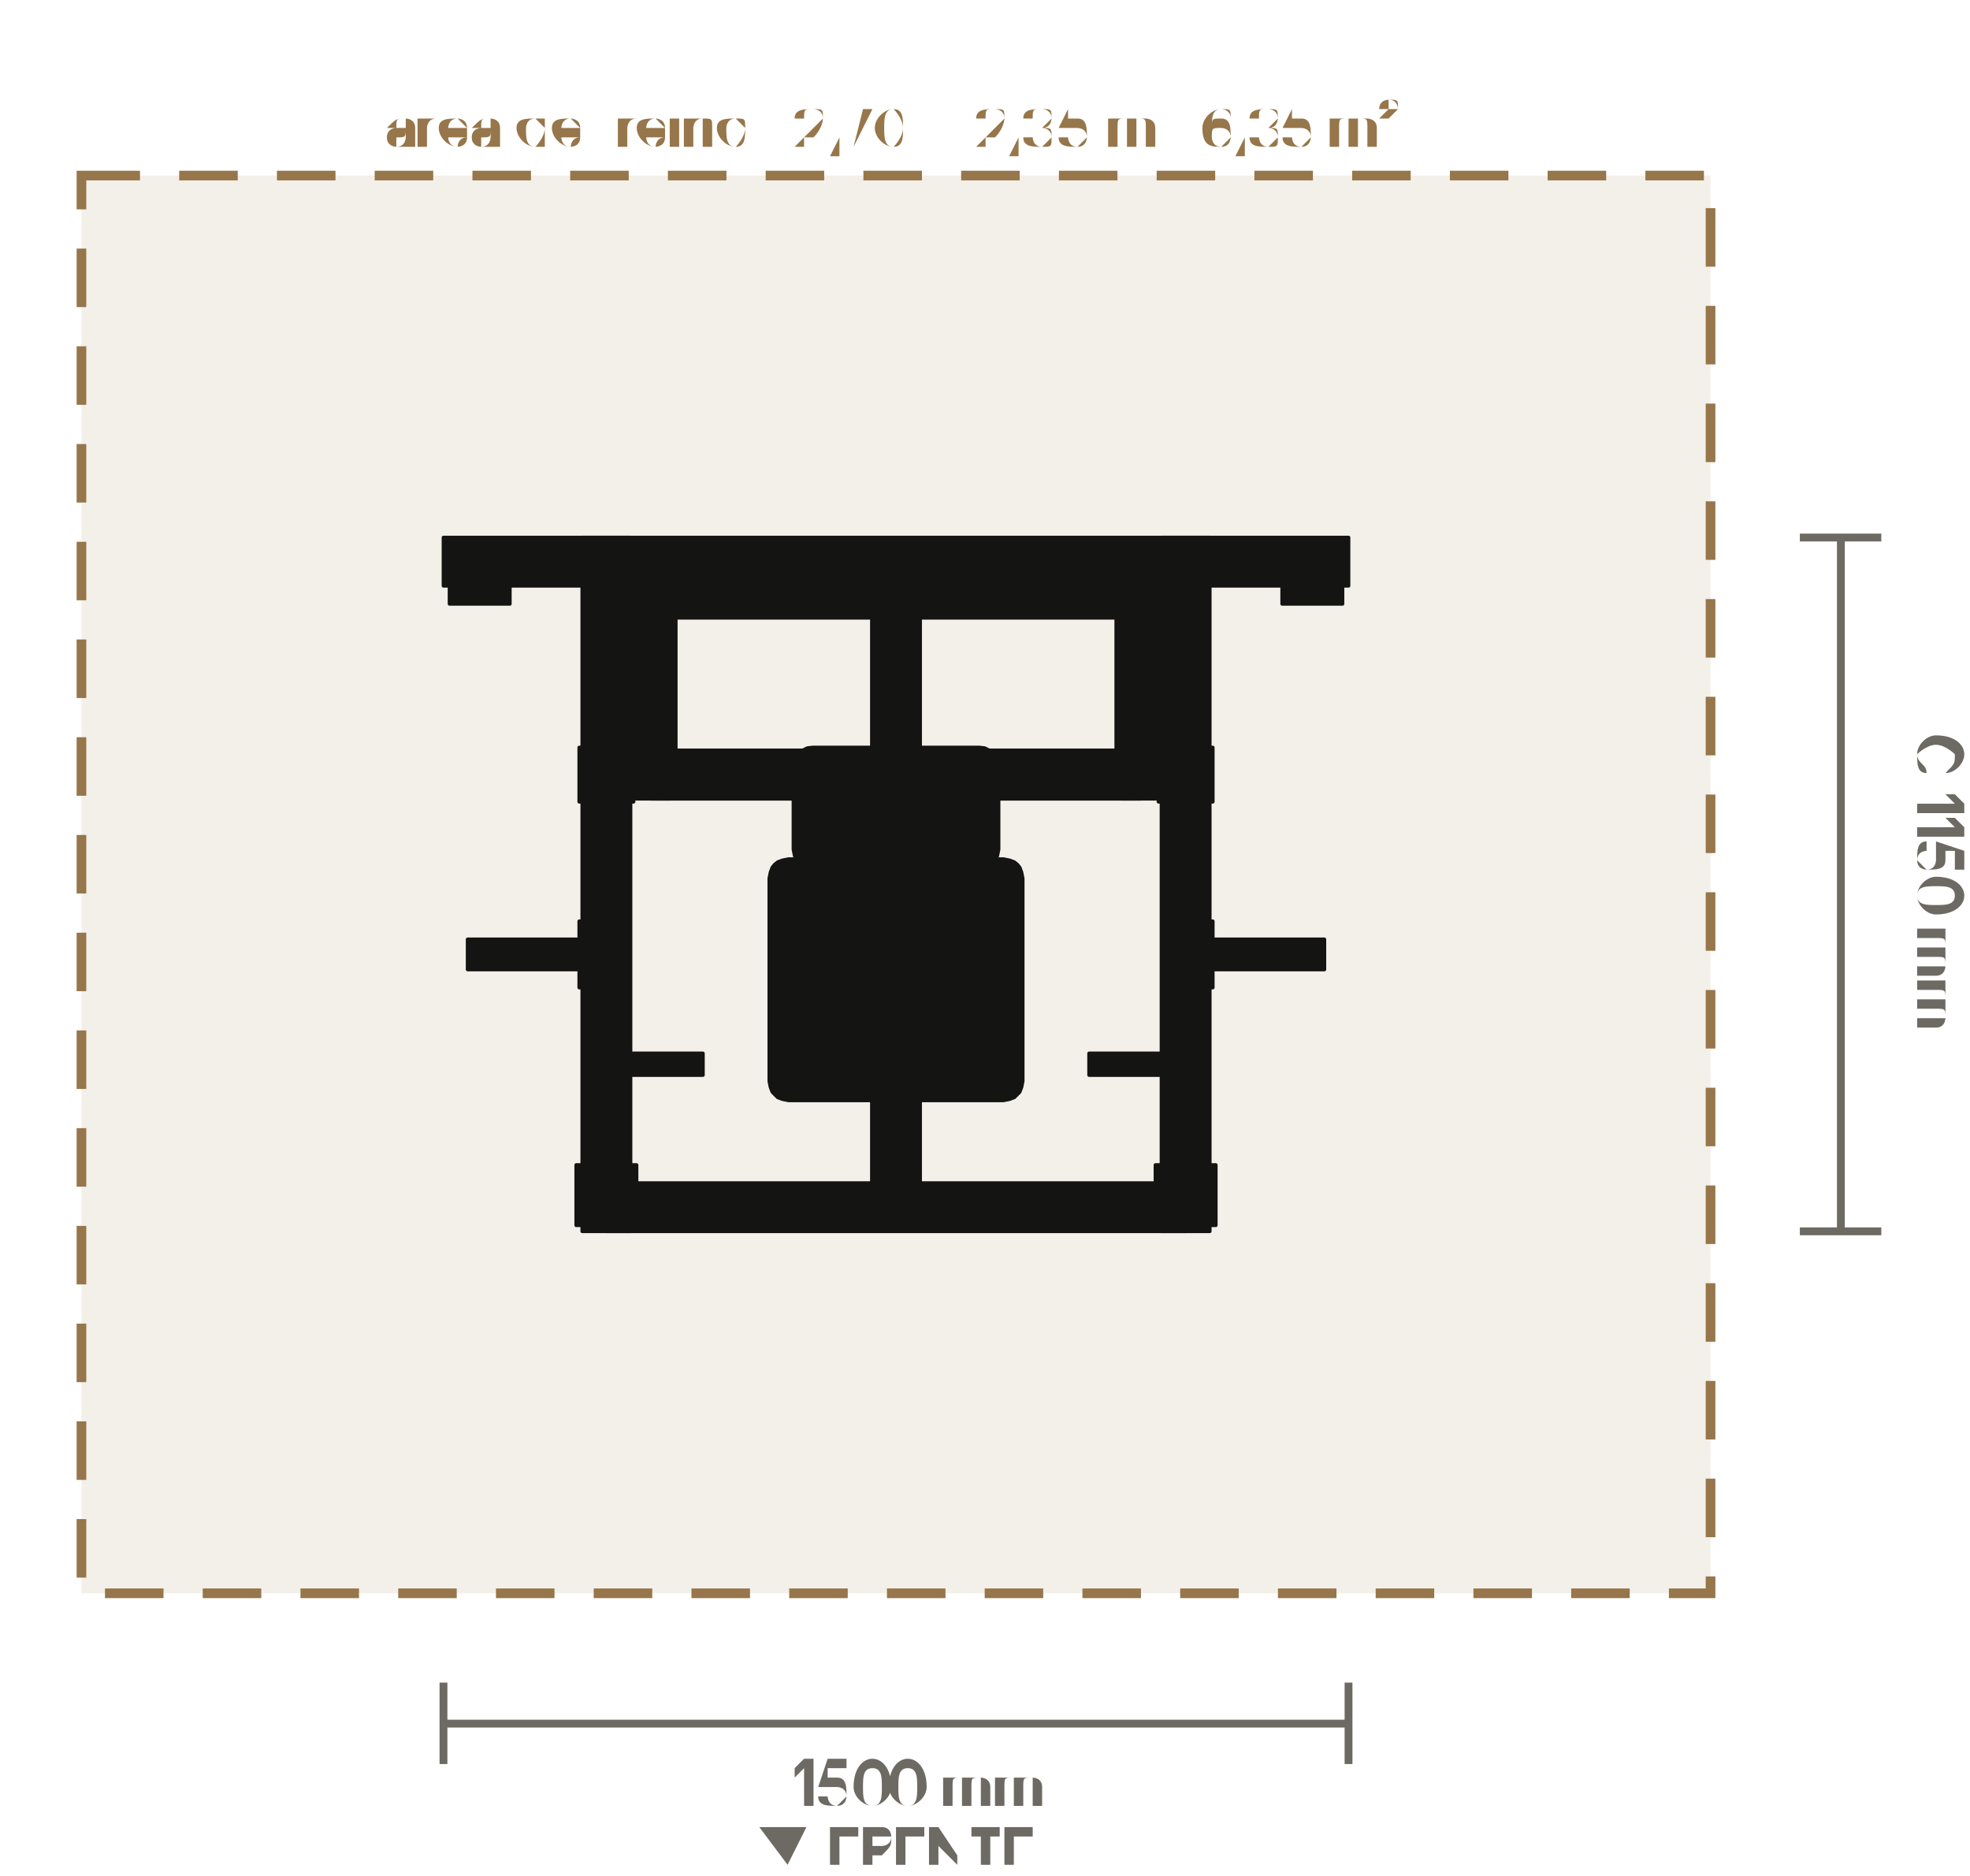
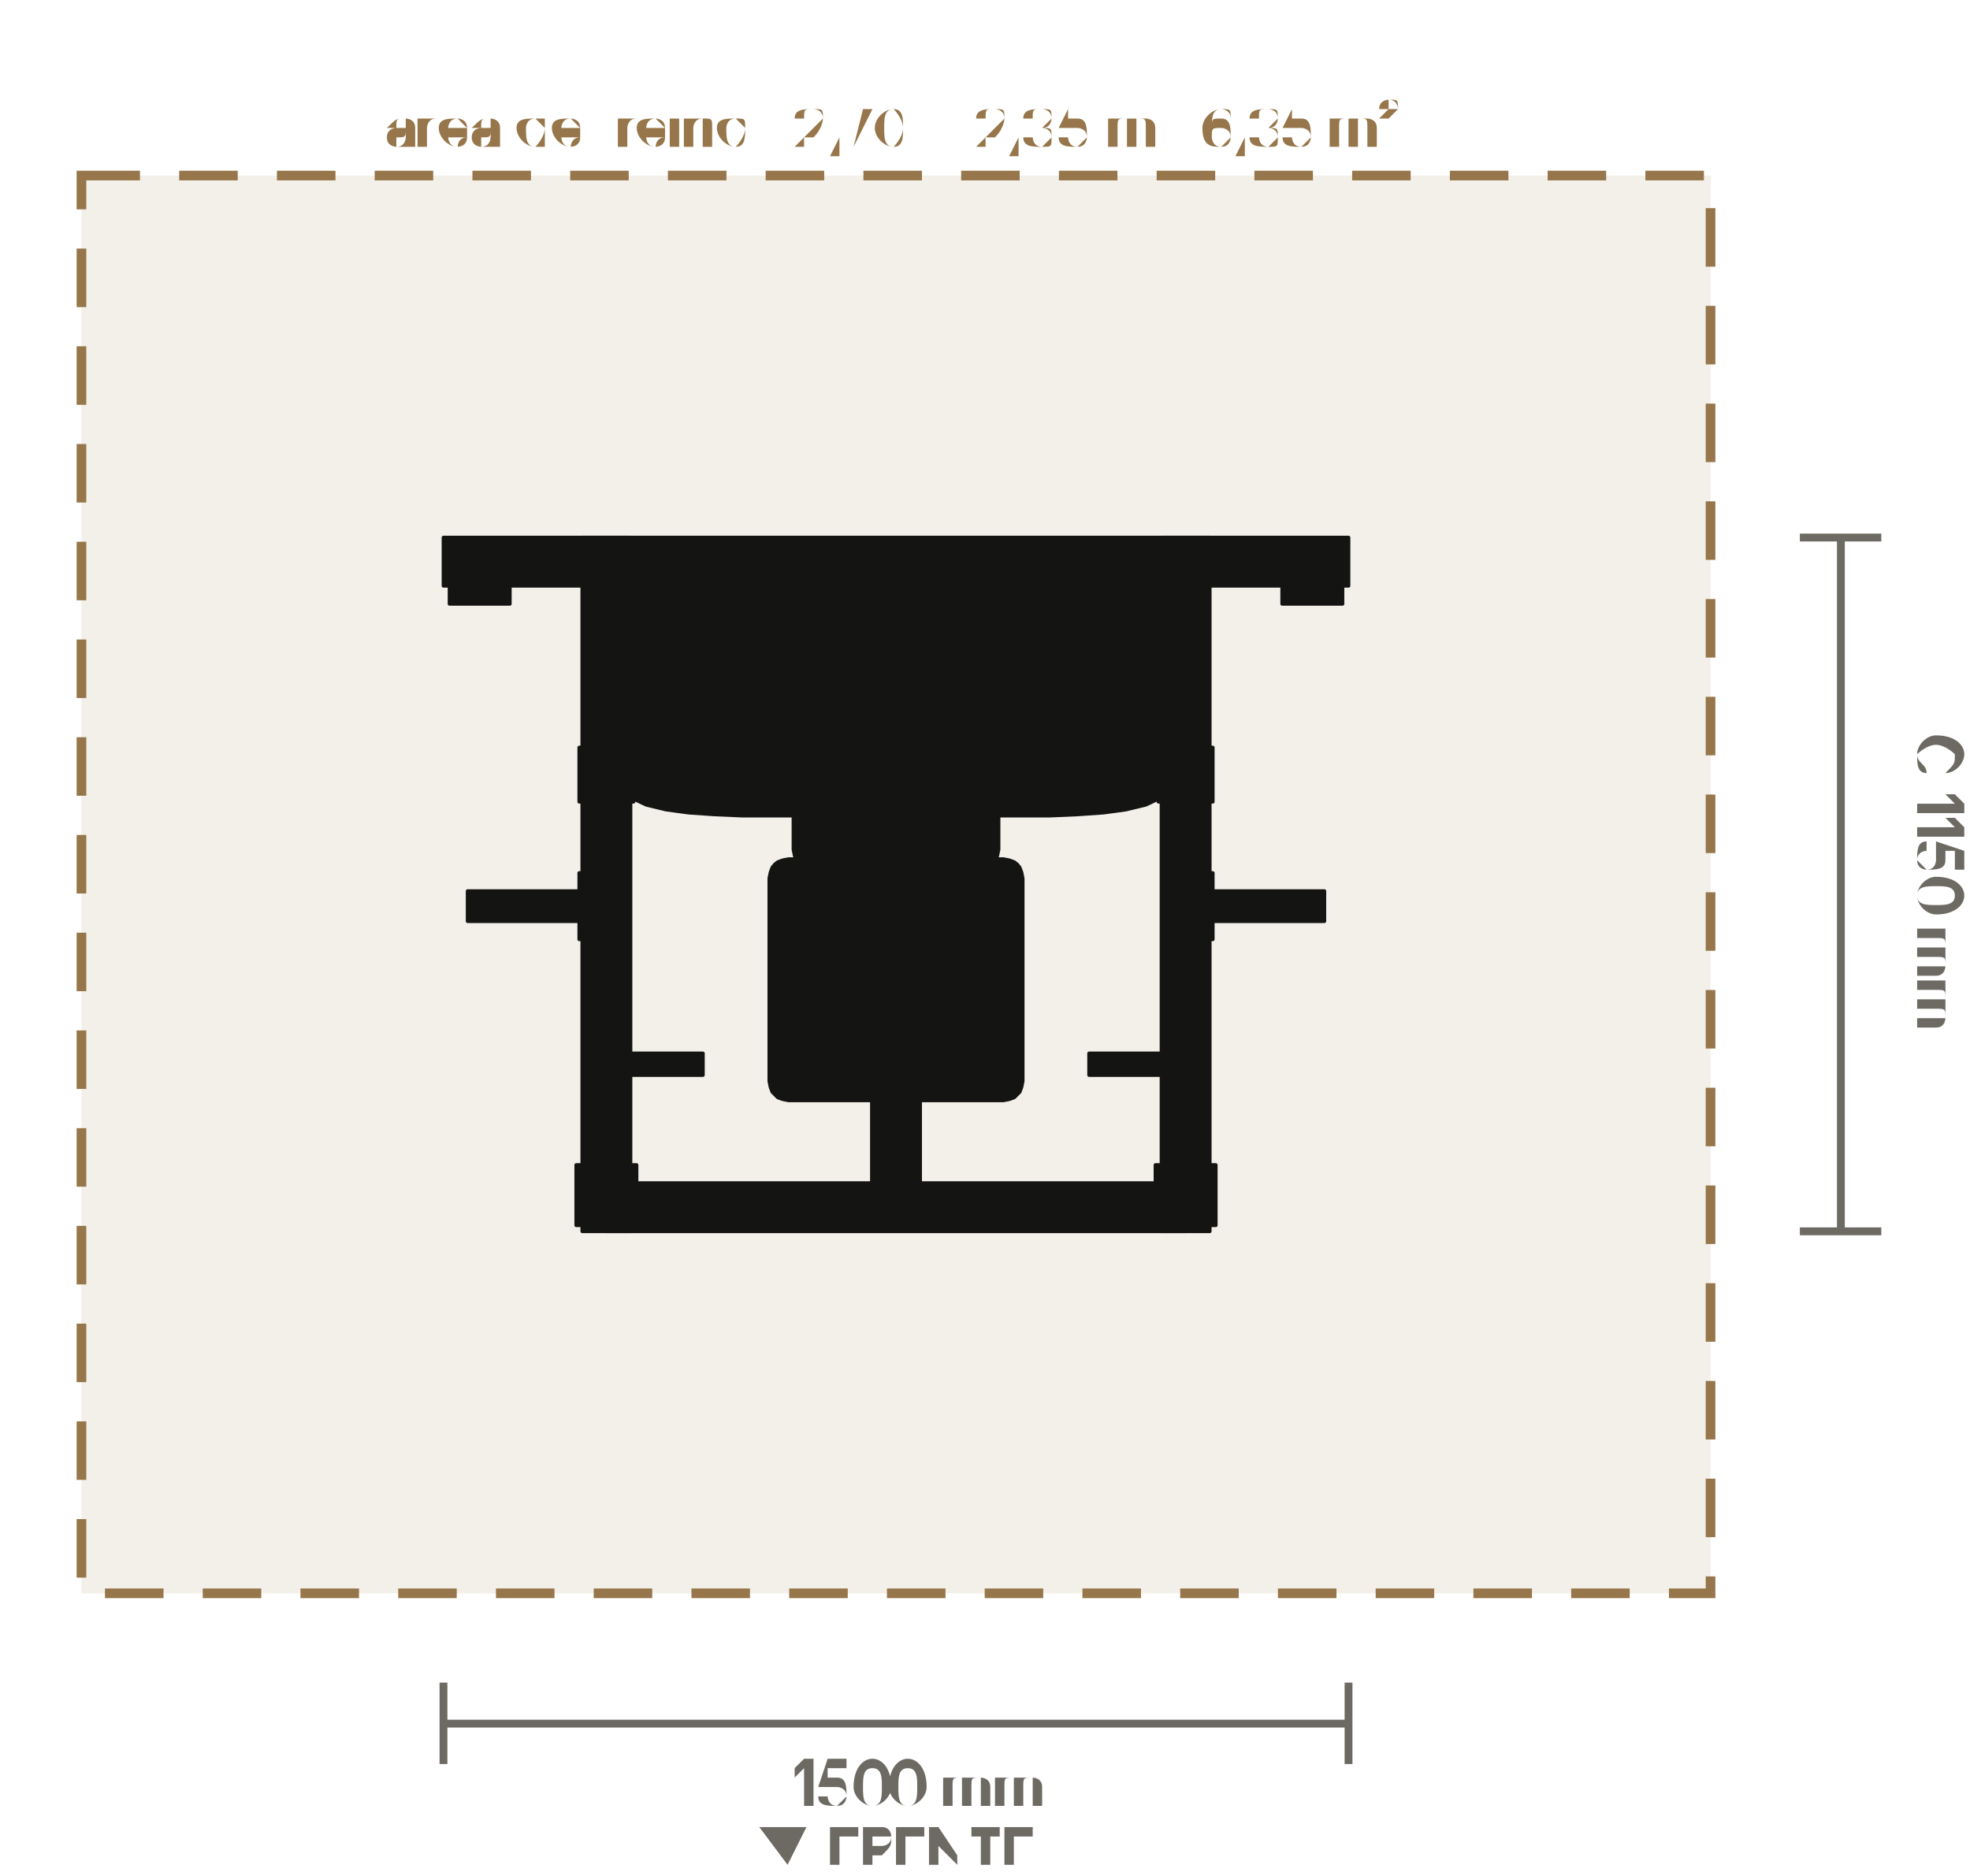
<svg xmlns="http://www.w3.org/2000/svg" viewBox="-1.485 -1.466 3.265 3.109" role="img" aria-label="Planta do Supino Vertical Aberto (LD-A014): 1500 × 1150 mm, com 60 cm de área de treino em volta" data-equipment="LD-A014" data-unit="m">
  <rect class="eq-zone" x="-1.35" y="-1.175" width="2.7" height="2.35" style="fill:#96764a;fill-opacity:.12;stroke:#96764a;stroke-width:0.016;stroke-dasharray:0.097 0.065" />
  <text class="eq-zone-label" x="0" y="-1.224" style="font-family:Barlow,Inter,Arial,sans-serif;font-size:0.092px;fill:#96764a;text-anchor:middle">área de treino · 2,70 × 2,35 m · 6,35 m²</text>
  <g class="eq-parts">
    <polygon class="eq-part" points="-0.52,-0.575 -0.44,-0.575 -0.44,0.575 -0.52,0.575" style="fill:#141413;stroke:#141413;stroke-width:0.006;stroke-linejoin:round" />
    <polygon class="eq-part" points="-0.74,-0.565 -0.64,-0.565 -0.64,-0.465 -0.74,-0.465" style="fill:#141413;stroke:#141413;stroke-width:0.006;stroke-linejoin:round" />
    <polygon class="eq-part" points="-0.53,0.465 -0.43,0.465 -0.43,0.565 -0.53,0.565" style="fill:#141413;stroke:#141413;stroke-width:0.006;stroke-linejoin:round" />
    <polygon class="eq-part" points="0.44,-0.575 0.52,-0.575 0.52,0.575 0.44,0.575" style="fill:#141413;stroke:#141413;stroke-width:0.006;stroke-linejoin:round" />
    <polygon class="eq-part" points="0.64,-0.565 0.74,-0.565 0.74,-0.465 0.64,-0.465" style="fill:#141413;stroke:#141413;stroke-width:0.006;stroke-linejoin:round" />
    <polygon class="eq-part" points="0.43,0.465 0.53,0.465 0.53,0.565 0.43,0.565" style="fill:#141413;stroke:#141413;stroke-width:0.006;stroke-linejoin:round" />
    <polygon class="eq-part" points="-0.75,-0.575 0.75,-0.575 0.75,-0.495 -0.75,-0.495" style="fill:#141413;stroke:#141413;stroke-width:0.006;stroke-linejoin:round" />
    <polygon class="eq-part" points="-0.48,0.495 0.48,0.495 0.48,0.575 -0.48,0.575" style="fill:#141413;stroke:#141413;stroke-width:0.006;stroke-linejoin:round" />
    <polygon class="eq-part" points="-0.04,-0.535 0.04,-0.535 0.04,0.535 -0.04,0.535" style="fill:#141413;stroke:#141413;stroke-width:0.006;stroke-linejoin:round" />
    <polygon class="eq-part" points="-0.035,0.135 -0.035,0.132 -0.033,0.129 -0.032,0.127 -0.029,0.125 -0.026,0.123 -0.023,0.123 0.023,0.123 0.026,0.123 0.029,0.125 0.032,0.127 0.033,0.129 0.035,0.132 0.035,0.135 0.035,0.181 0.035,0.184 0.033,0.187 0.032,0.19 0.029,0.191 0.026,0.193 0.023,0.193 -0.023,0.193 -0.026,0.193 -0.029,0.191 -0.032,0.19 -0.033,0.187 -0.035,0.184 -0.035,0.181" style="fill:#141413;stroke:#141413;stroke-width:0.006;stroke-linejoin:round" />
    <polygon class="eq-part" points="-0.21,-0.01 -0.208,-0.02 -0.205,-0.028 -0.201,-0.033 -0.196,-0.037 -0.188,-0.04 -0.178,-0.042 0.178,-0.042 0.188,-0.04 0.196,-0.037 0.201,-0.033 0.205,-0.028 0.208,-0.02 0.21,-0.01 0.21,0.326 0.208,0.336 0.205,0.344 0.201,0.348 0.196,0.353 0.188,0.356 0.178,0.358 -0.178,0.358 -0.188,0.356 -0.196,0.353 -0.201,0.348 -0.205,0.344 -0.208,0.336 -0.21,0.326" style="fill:#141413;stroke:#141413;stroke-width:0.006;stroke-linejoin:round" />
    <polygon class="eq-part" points="-0.17,-0.195 -0.168,-0.205 -0.165,-0.213 -0.161,-0.218 -0.16,-0.218 -0.155,-0.222 -0.147,-0.226 -0.138,-0.227 0.138,-0.227 0.147,-0.226 0.155,-0.222 0.16,-0.218 0.161,-0.218 0.165,-0.213 0.168,-0.205 0.17,-0.195 0.17,-0.058 0.168,-0.048 0.165,-0.04 0.161,-0.035 0.16,-0.035 0.155,-0.031 0.147,-0.027 0.138,-0.026 -0.138,-0.026 -0.147,-0.027 -0.155,-0.031 -0.16,-0.035 -0.161,-0.035 -0.165,-0.04 -0.168,-0.048 -0.17,-0.058" style="fill:#141413;stroke:#141413;stroke-width:0.006;stroke-linejoin:round" />
-     <polygon class="eq-part" points="-0.03,-0.15 -0.03,-0.153 -0.028,-0.156 -0.026,-0.159 -0.024,-0.16 -0.021,-0.162 -0.018,-0.162 0.018,-0.162 0.021,-0.162 0.024,-0.16 0.026,-0.159 0.028,-0.156 0.03,-0.153 0.03,-0.15 0.03,-0.104 0.03,-0.101 0.028,-0.098 0.026,-0.096 0.024,-0.094 0.021,-0.092 0.018,-0.092 -0.018,-0.092 -0.021,-0.092 -0.024,-0.094 -0.026,-0.096 -0.028,-0.098 -0.03,-0.101 -0.03,-0.104" style="fill:#141413;stroke:#141413;stroke-width:0.006;stroke-linejoin:round" />
-     <polygon class="eq-part" points="-0.03,-0.236 -0.03,-0.239 -0.028,-0.242 -0.026,-0.244 -0.024,-0.246 -0.021,-0.247 -0.018,-0.248 0.018,-0.248 0.021,-0.247 0.024,-0.246 0.026,-0.244 0.028,-0.242 0.03,-0.239 0.03,-0.236 0.03,-0.114 0.03,-0.111 0.028,-0.108 0.026,-0.106 0.024,-0.104 0.021,-0.103 0.018,-0.102 -0.018,-0.102 -0.021,-0.103 -0.024,-0.104 -0.026,-0.106 -0.028,-0.108 -0.03,-0.111 -0.03,-0.114" style="fill:#141413;stroke:#141413;stroke-width:0.006;stroke-linejoin:round" />
-     <polygon class="eq-part" points="-0.03,-0.162 0.03,-0.162 0.03,-0.102 -0.03,-0.102" style="fill:#141413;stroke:#141413;stroke-width:0.006;stroke-linejoin:round" />
+     <polygon class="eq-part" points="-0.03,-0.236 -0.028,-0.242 -0.024,-0.246 -0.018,-0.248 0.018,-0.248 0.024,-0.246 0.028,-0.242 0.03,-0.236 0.03,-0.104 0.028,-0.098 0.024,-0.094 0.018,-0.092 -0.018,-0.092 -0.024,-0.094 -0.028,-0.098 -0.03,-0.104" style="fill:#141413;stroke:#141413;stroke-width:0.006;stroke-linejoin:round" />
    <polygon class="eq-part" points="0.435,-0.227 0.525,-0.227 0.525,-0.137 0.435,-0.137" style="fill:#141413;stroke:#141413;stroke-width:0.006;stroke-linejoin:round" />
-     <polygon class="eq-part" points="0.45,-0.197 0.45,-0.199 0.452,-0.202 0.454,-0.204 0.456,-0.205 0.459,-0.206 0.462,-0.207 0.498,-0.207 0.501,-0.206 0.504,-0.205 0.506,-0.204 0.508,-0.202 0.51,-0.199 0.51,-0.197 0.51,0.313 0.51,0.315 0.508,0.318 0.506,0.32 0.504,0.321 0.501,0.322 0.498,0.323 0.462,0.323 0.459,0.322 0.456,0.321 0.454,0.32 0.452,0.318 0.45,0.315 0.45,0.313" style="fill:#141413;stroke:#141413;stroke-width:0.006;stroke-linejoin:round" />
+     <polygon class="eq-part" points="0.45,-0.193 0.452,-0.197 0.456,-0.199 0.462,-0.2 0.498,-0.2 0.504,-0.199 0.508,-0.197 0.51,-0.193 0.51,0.315 0.508,0.321 0.504,0.325 0.498,0.327 0.462,0.327 0.456,0.325 0.452,0.321 0.45,0.315" style="fill:#141413;stroke:#141413;stroke-width:0.006;stroke-linejoin:round" />
    <polygon class="eq-part" points="0.32,0.28 0.48,0.28 0.48,0.316 0.32,0.316" style="fill:#141413;stroke:#141413;stroke-width:0.006;stroke-linejoin:round" />
-     <polygon class="eq-part" points="0.51,0.061 0.525,0.061 0.525,0.171 0.51,0.171" style="fill:#141413;stroke:#141413;stroke-width:0.006;stroke-linejoin:round" />
-     <polygon class="eq-part" points="0.525,0.091 0.71,0.091 0.71,0.141 0.525,0.141" style="fill:#141413;stroke:#141413;stroke-width:0.006;stroke-linejoin:round" />
+     <polygon class="eq-part" points="0.51,-0.019 0.525,-0.019 0.525,0.091 0.51,0.091" style="fill:#141413;stroke:#141413;stroke-width:0.006;stroke-linejoin:round" />
+     <polygon class="eq-part" points="0.525,0.011 0.71,0.011 0.71,0.061 0.525,0.061" style="fill:#141413;stroke:#141413;stroke-width:0.006;stroke-linejoin:round" />
    <polygon class="eq-part" points="-0.525,-0.227 -0.435,-0.227 -0.435,-0.137 -0.525,-0.137" style="fill:#141413;stroke:#141413;stroke-width:0.006;stroke-linejoin:round" />
-     <polygon class="eq-part" points="-0.51,-0.197 -0.51,-0.199 -0.508,-0.202 -0.506,-0.204 -0.504,-0.205 -0.501,-0.206 -0.498,-0.207 -0.462,-0.207 -0.459,-0.206 -0.456,-0.205 -0.454,-0.204 -0.452,-0.202 -0.45,-0.199 -0.45,-0.197 -0.45,0.313 -0.45,0.315 -0.452,0.318 -0.454,0.32 -0.456,0.321 -0.459,0.322 -0.462,0.323 -0.498,0.323 -0.501,0.322 -0.504,0.321 -0.506,0.32 -0.508,0.318 -0.51,0.315 -0.51,0.313" style="fill:#141413;stroke:#141413;stroke-width:0.006;stroke-linejoin:round" />
+     <polygon class="eq-part" points="-0.51,-0.193 -0.508,-0.197 -0.504,-0.199 -0.498,-0.2 -0.462,-0.2 -0.456,-0.199 -0.452,-0.197 -0.45,-0.193 -0.45,0.315 -0.452,0.321 -0.456,0.325 -0.462,0.327 -0.498,0.327 -0.504,0.325 -0.508,0.321 -0.51,0.315" style="fill:#141413;stroke:#141413;stroke-width:0.006;stroke-linejoin:round" />
    <polygon class="eq-part" points="-0.48,0.28 -0.32,0.28 -0.32,0.316 -0.48,0.316" style="fill:#141413;stroke:#141413;stroke-width:0.006;stroke-linejoin:round" />
-     <polygon class="eq-part" points="-0.525,0.061 -0.51,0.061 -0.51,0.171 -0.525,0.171" style="fill:#141413;stroke:#141413;stroke-width:0.006;stroke-linejoin:round" />
-     <polygon class="eq-part" points="-0.71,0.091 -0.525,0.091 -0.525,0.141 -0.71,0.141" style="fill:#141413;stroke:#141413;stroke-width:0.006;stroke-linejoin:round" />
-     <polygon class="eq-part" points="0.365,-0.509 0.365,-0.512 0.367,-0.515 0.368,-0.518 0.371,-0.52 0.374,-0.521 0.377,-0.521 0.433,-0.521 0.436,-0.521 0.439,-0.52 0.442,-0.518 0.443,-0.515 0.445,-0.512 0.445,-0.509 0.445,-0.154 0.445,-0.151 0.443,-0.149 0.442,-0.146 0.439,-0.144 0.436,-0.143 0.433,-0.143 0.377,-0.143 0.374,-0.143 0.371,-0.144 0.368,-0.146 0.367,-0.149 0.365,-0.151 0.365,-0.154" style="fill:#141413;stroke:#141413;stroke-width:0.006;stroke-linejoin:round" />
+     <polygon class="eq-part" points="-0.525,-0.019 -0.51,-0.019 -0.51,0.091 -0.525,0.091" style="fill:#141413;stroke:#141413;stroke-width:0.006;stroke-linejoin:round" />
+     <polygon class="eq-part" points="-0.71,0.011 -0.525,0.011 -0.525,0.061 -0.71,0.061" style="fill:#141413;stroke:#141413;stroke-width:0.006;stroke-linejoin:round" />
+     <polygon class="eq-part" points="-0.445,-0.509 -0.443,-0.515 -0.439,-0.52 -0.433,-0.521 0.433,-0.521 0.439,-0.52 0.443,-0.515 0.445,-0.509 0.445,-0.455 0.445,-0.16 0.443,-0.154 0.437,-0.145 0.433,-0.141 0.414,-0.132 0.385,-0.125 0.381,-0.124 0.344,-0.119 0.301,-0.116 0.255,-0.114 -0.255,-0.114 -0.301,-0.116 -0.344,-0.119 -0.381,-0.124 -0.385,-0.125 -0.414,-0.132 -0.433,-0.141 -0.437,-0.145 -0.443,-0.154 -0.445,-0.16 -0.445,-0.455" style="fill:#141413;stroke:#141413;stroke-width:0.006;stroke-linejoin:round" />
    <polygon class="eq-part" points="0.405,-0.204 0.45,-0.204 0.45,-0.16 0.405,-0.16" style="fill:#141413;stroke:#141413;stroke-width:0.006;stroke-linejoin:round" />
-     <polygon class="eq-part" points="-0.445,-0.509 -0.445,-0.512 -0.443,-0.515 -0.442,-0.518 -0.439,-0.52 -0.436,-0.521 -0.433,-0.521 -0.377,-0.521 -0.374,-0.521 -0.371,-0.52 -0.368,-0.518 -0.367,-0.515 -0.365,-0.512 -0.365,-0.509 -0.365,-0.154 -0.365,-0.151 -0.367,-0.149 -0.368,-0.146 -0.371,-0.144 -0.374,-0.143 -0.377,-0.143 -0.433,-0.143 -0.436,-0.143 -0.439,-0.144 -0.442,-0.146 -0.443,-0.149 -0.445,-0.151 -0.445,-0.154" style="fill:#141413;stroke:#141413;stroke-width:0.006;stroke-linejoin:round" />
    <polygon class="eq-part" points="-0.45,-0.204 -0.405,-0.204 -0.405,-0.16 -0.45,-0.16" style="fill:#141413;stroke:#141413;stroke-width:0.006;stroke-linejoin:round" />
    <polygon class="eq-part" points="-0.48,-0.522 0.48,-0.522 0.48,-0.442 -0.48,-0.442" style="fill:#141413;stroke:#141413;stroke-width:0.006;stroke-linejoin:round" />
-     <polygon class="eq-part" points="-0.405,-0.222 0.405,-0.222 0.405,-0.142 -0.405,-0.142" style="fill:#141413;stroke:#141413;stroke-width:0.006;stroke-linejoin:round" />
-     <polygon class="eq-part" points="0.365,-0.21 0.365,-0.213 0.367,-0.216 0.368,-0.218 0.371,-0.22 0.374,-0.222 0.377,-0.222 0.433,-0.222 0.436,-0.222 0.439,-0.22 0.442,-0.218 0.443,-0.216 0.445,-0.213 0.445,-0.21 0.445,-0.154 0.445,-0.151 0.443,-0.148 0.442,-0.145 0.439,-0.144 0.436,-0.142 0.433,-0.142 0.377,-0.142 0.374,-0.142 0.371,-0.144 0.368,-0.145 0.367,-0.148 0.365,-0.151 0.365,-0.154" style="fill:#141413;stroke:#141413;stroke-width:0.006;stroke-linejoin:round" />
-     <polygon class="eq-part" points="-0.445,-0.21 -0.445,-0.213 -0.443,-0.216 -0.442,-0.218 -0.439,-0.22 -0.436,-0.222 -0.433,-0.222 -0.377,-0.222 -0.374,-0.222 -0.371,-0.22 -0.368,-0.218 -0.367,-0.216 -0.365,-0.213 -0.365,-0.21 -0.365,-0.154 -0.365,-0.151 -0.367,-0.148 -0.368,-0.145 -0.371,-0.144 -0.374,-0.142 -0.377,-0.142 -0.433,-0.142 -0.436,-0.142 -0.439,-0.144 -0.442,-0.145 -0.443,-0.148 -0.445,-0.151 -0.445,-0.154" style="fill:#141413;stroke:#141413;stroke-width:0.006;stroke-linejoin:round" />
-     <polygon class="eq-part" points="-0.405,-0.222 0.405,-0.222 0.405,-0.142 -0.405,-0.142" style="fill:#141413;stroke:#141413;stroke-width:0.006;stroke-linejoin:round" />
  </g>
  <line class="eq-dim" x1="-0.75" y1="1.391" x2="0.75" y2="1.391" style="stroke:#6d6a63;stroke-width:0.013" />
  <line class="eq-dim" x1="-0.75" y1="1.323" x2="-0.75" y2="1.458" style="stroke:#6d6a63;stroke-width:0.013" />
  <line class="eq-dim" x1="0.75" y1="1.323" x2="0.75" y2="1.458" style="stroke:#6d6a63;stroke-width:0.013" />
  <text class="eq-text" x="0" y="1.527" style="font-family:Barlow,Inter,Arial,sans-serif;font-size:0.097px;fill:#6d6a63;text-anchor:middle">L 1500 mm</text>
  <line class="eq-dim" x1="1.566" y1="-0.575" x2="1.566" y2="0.575" style="stroke:#6d6a63;stroke-width:0.013" />
  <line class="eq-dim" x1="1.498" y1="-0.575" x2="1.633" y2="-0.575" style="stroke:#6d6a63;stroke-width:0.013" />
  <line class="eq-dim" x1="1.498" y1="0.575" x2="1.633" y2="0.575" style="stroke:#6d6a63;stroke-width:0.013" />
  <text class="eq-text" x="1.692" y="0" transform="rotate(90 1.6924 0)" style="font-family:Barlow,Inter,Arial,sans-serif;font-size:0.097px;fill:#6d6a63;text-anchor:middle">C 1150 mm</text>
  <text class="eq-text" x="0" y="1.624" style="font-family:Barlow,Inter,Arial,sans-serif;font-size:0.097px;fill:#6d6a63;text-anchor:middle;font-size:0.078px;letter-spacing:.1em">▼ FRENTE</text>
</svg>
